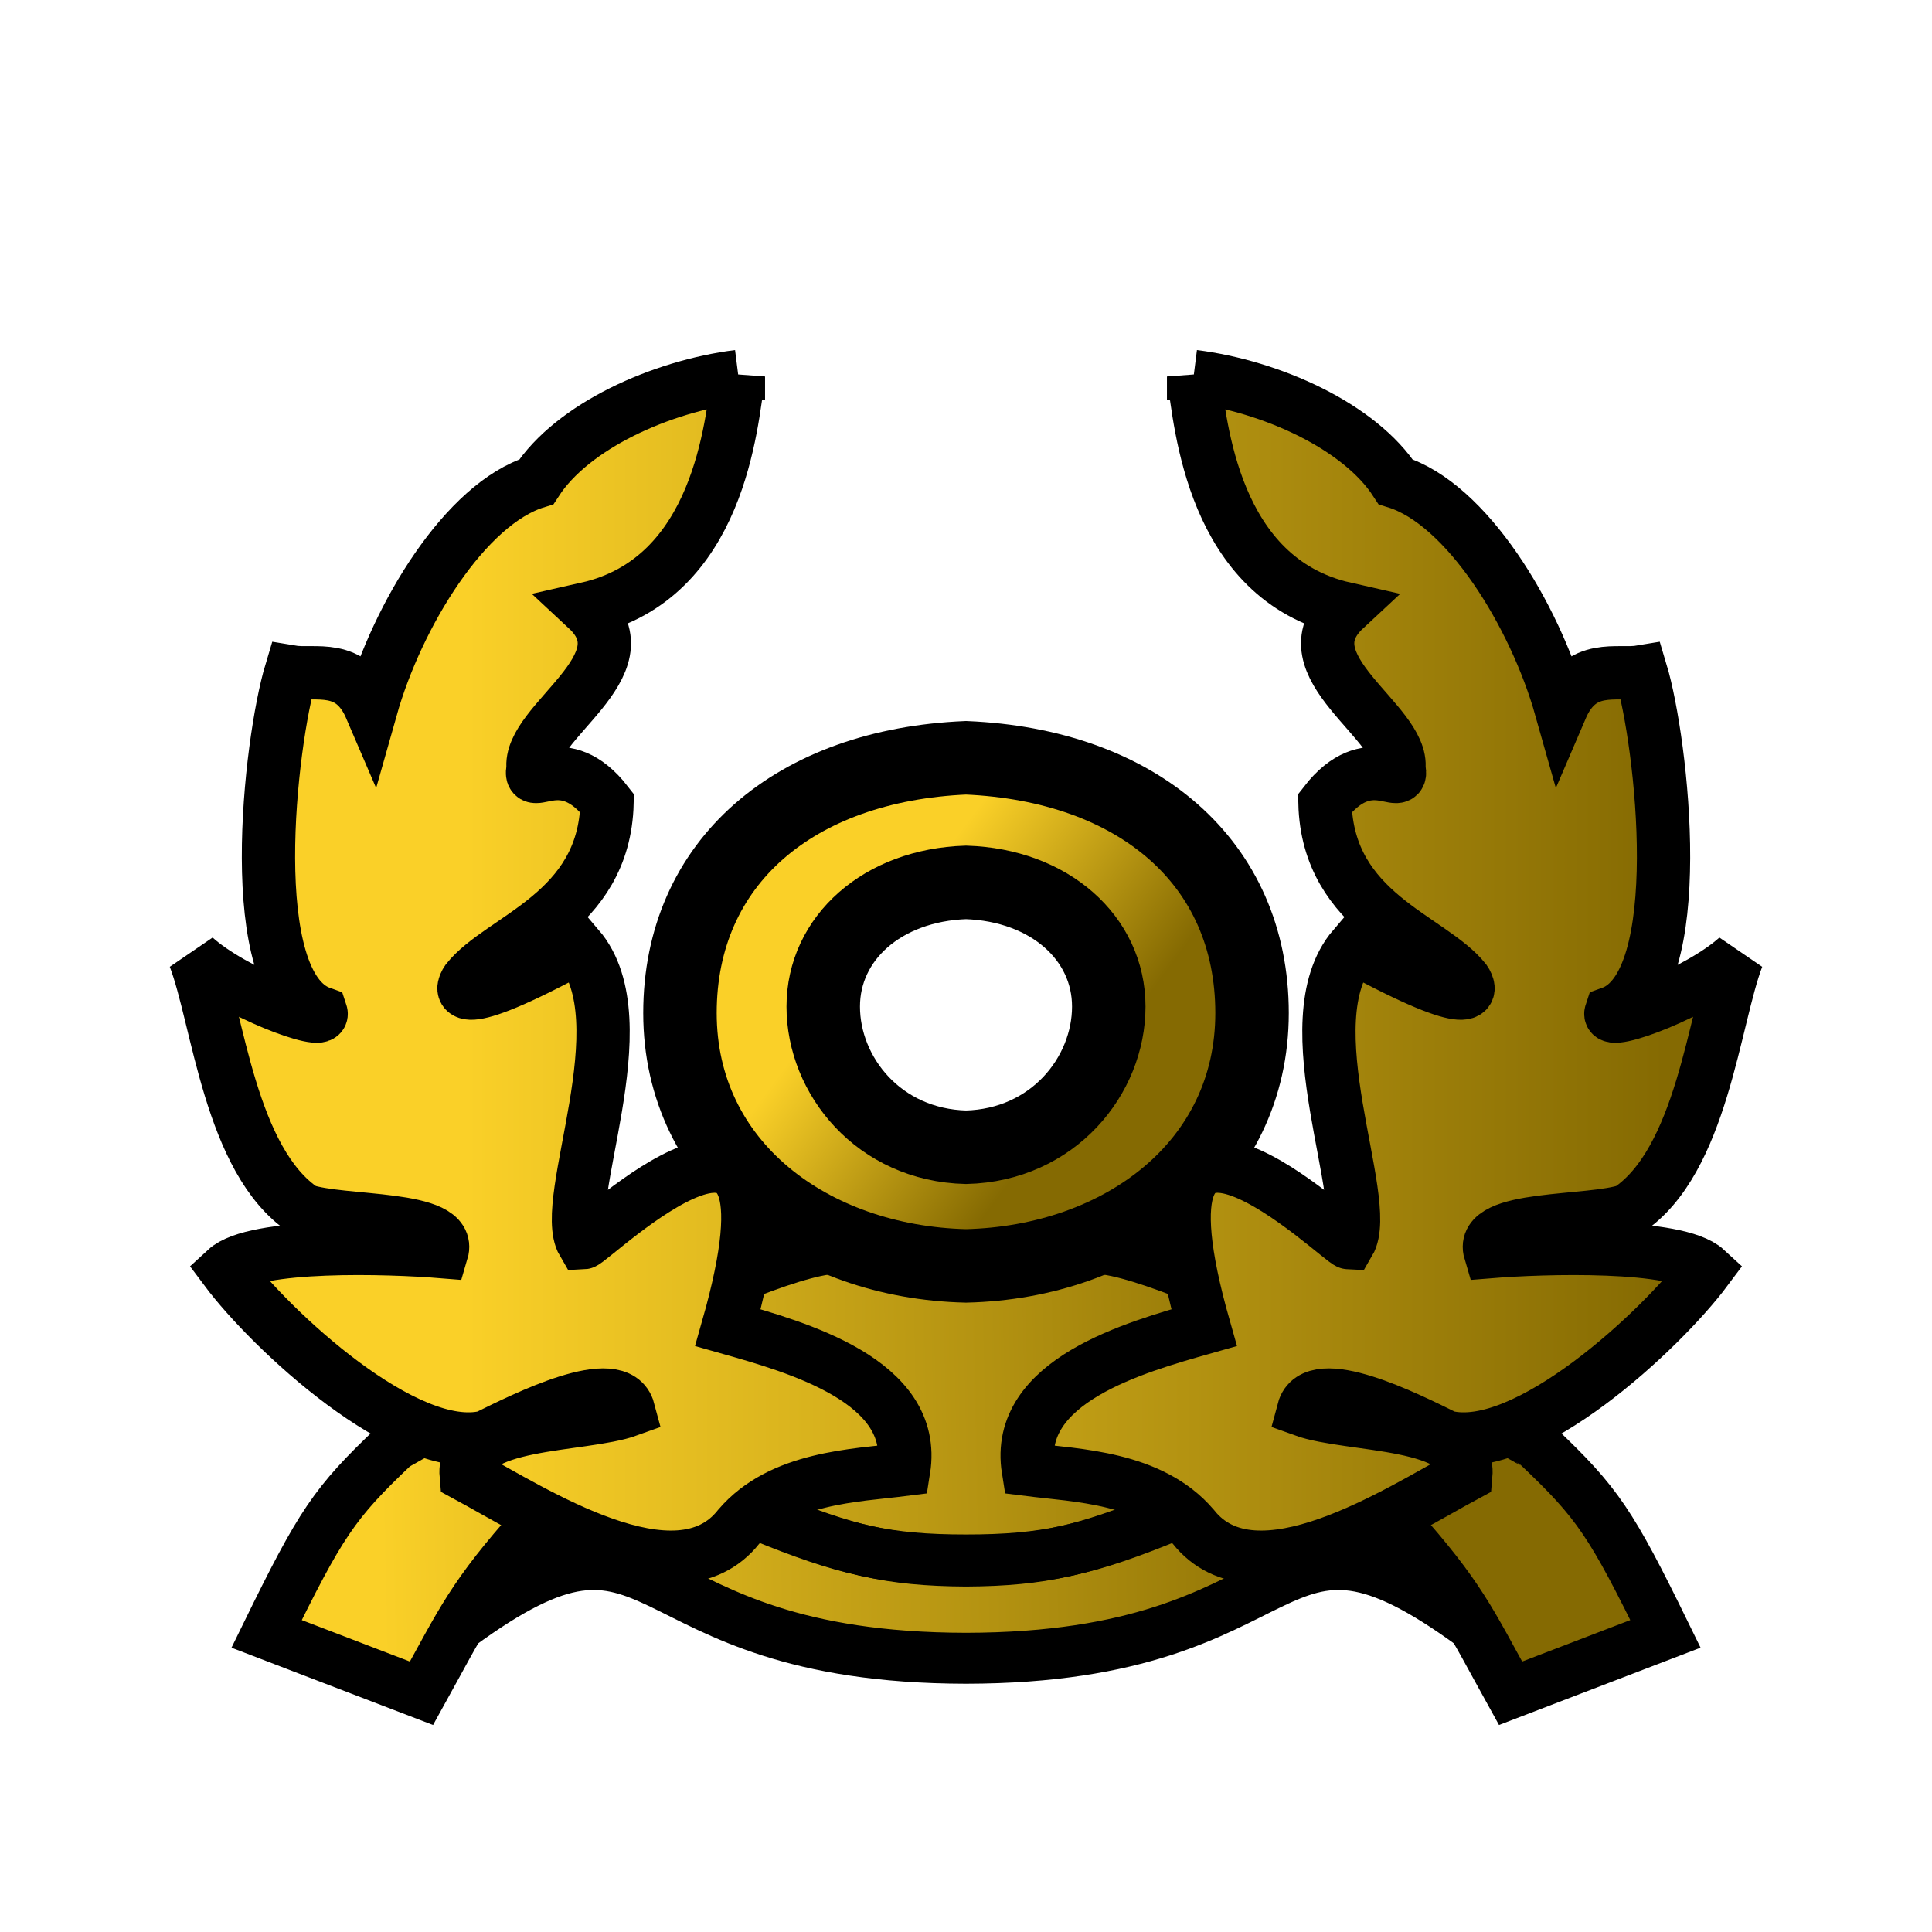
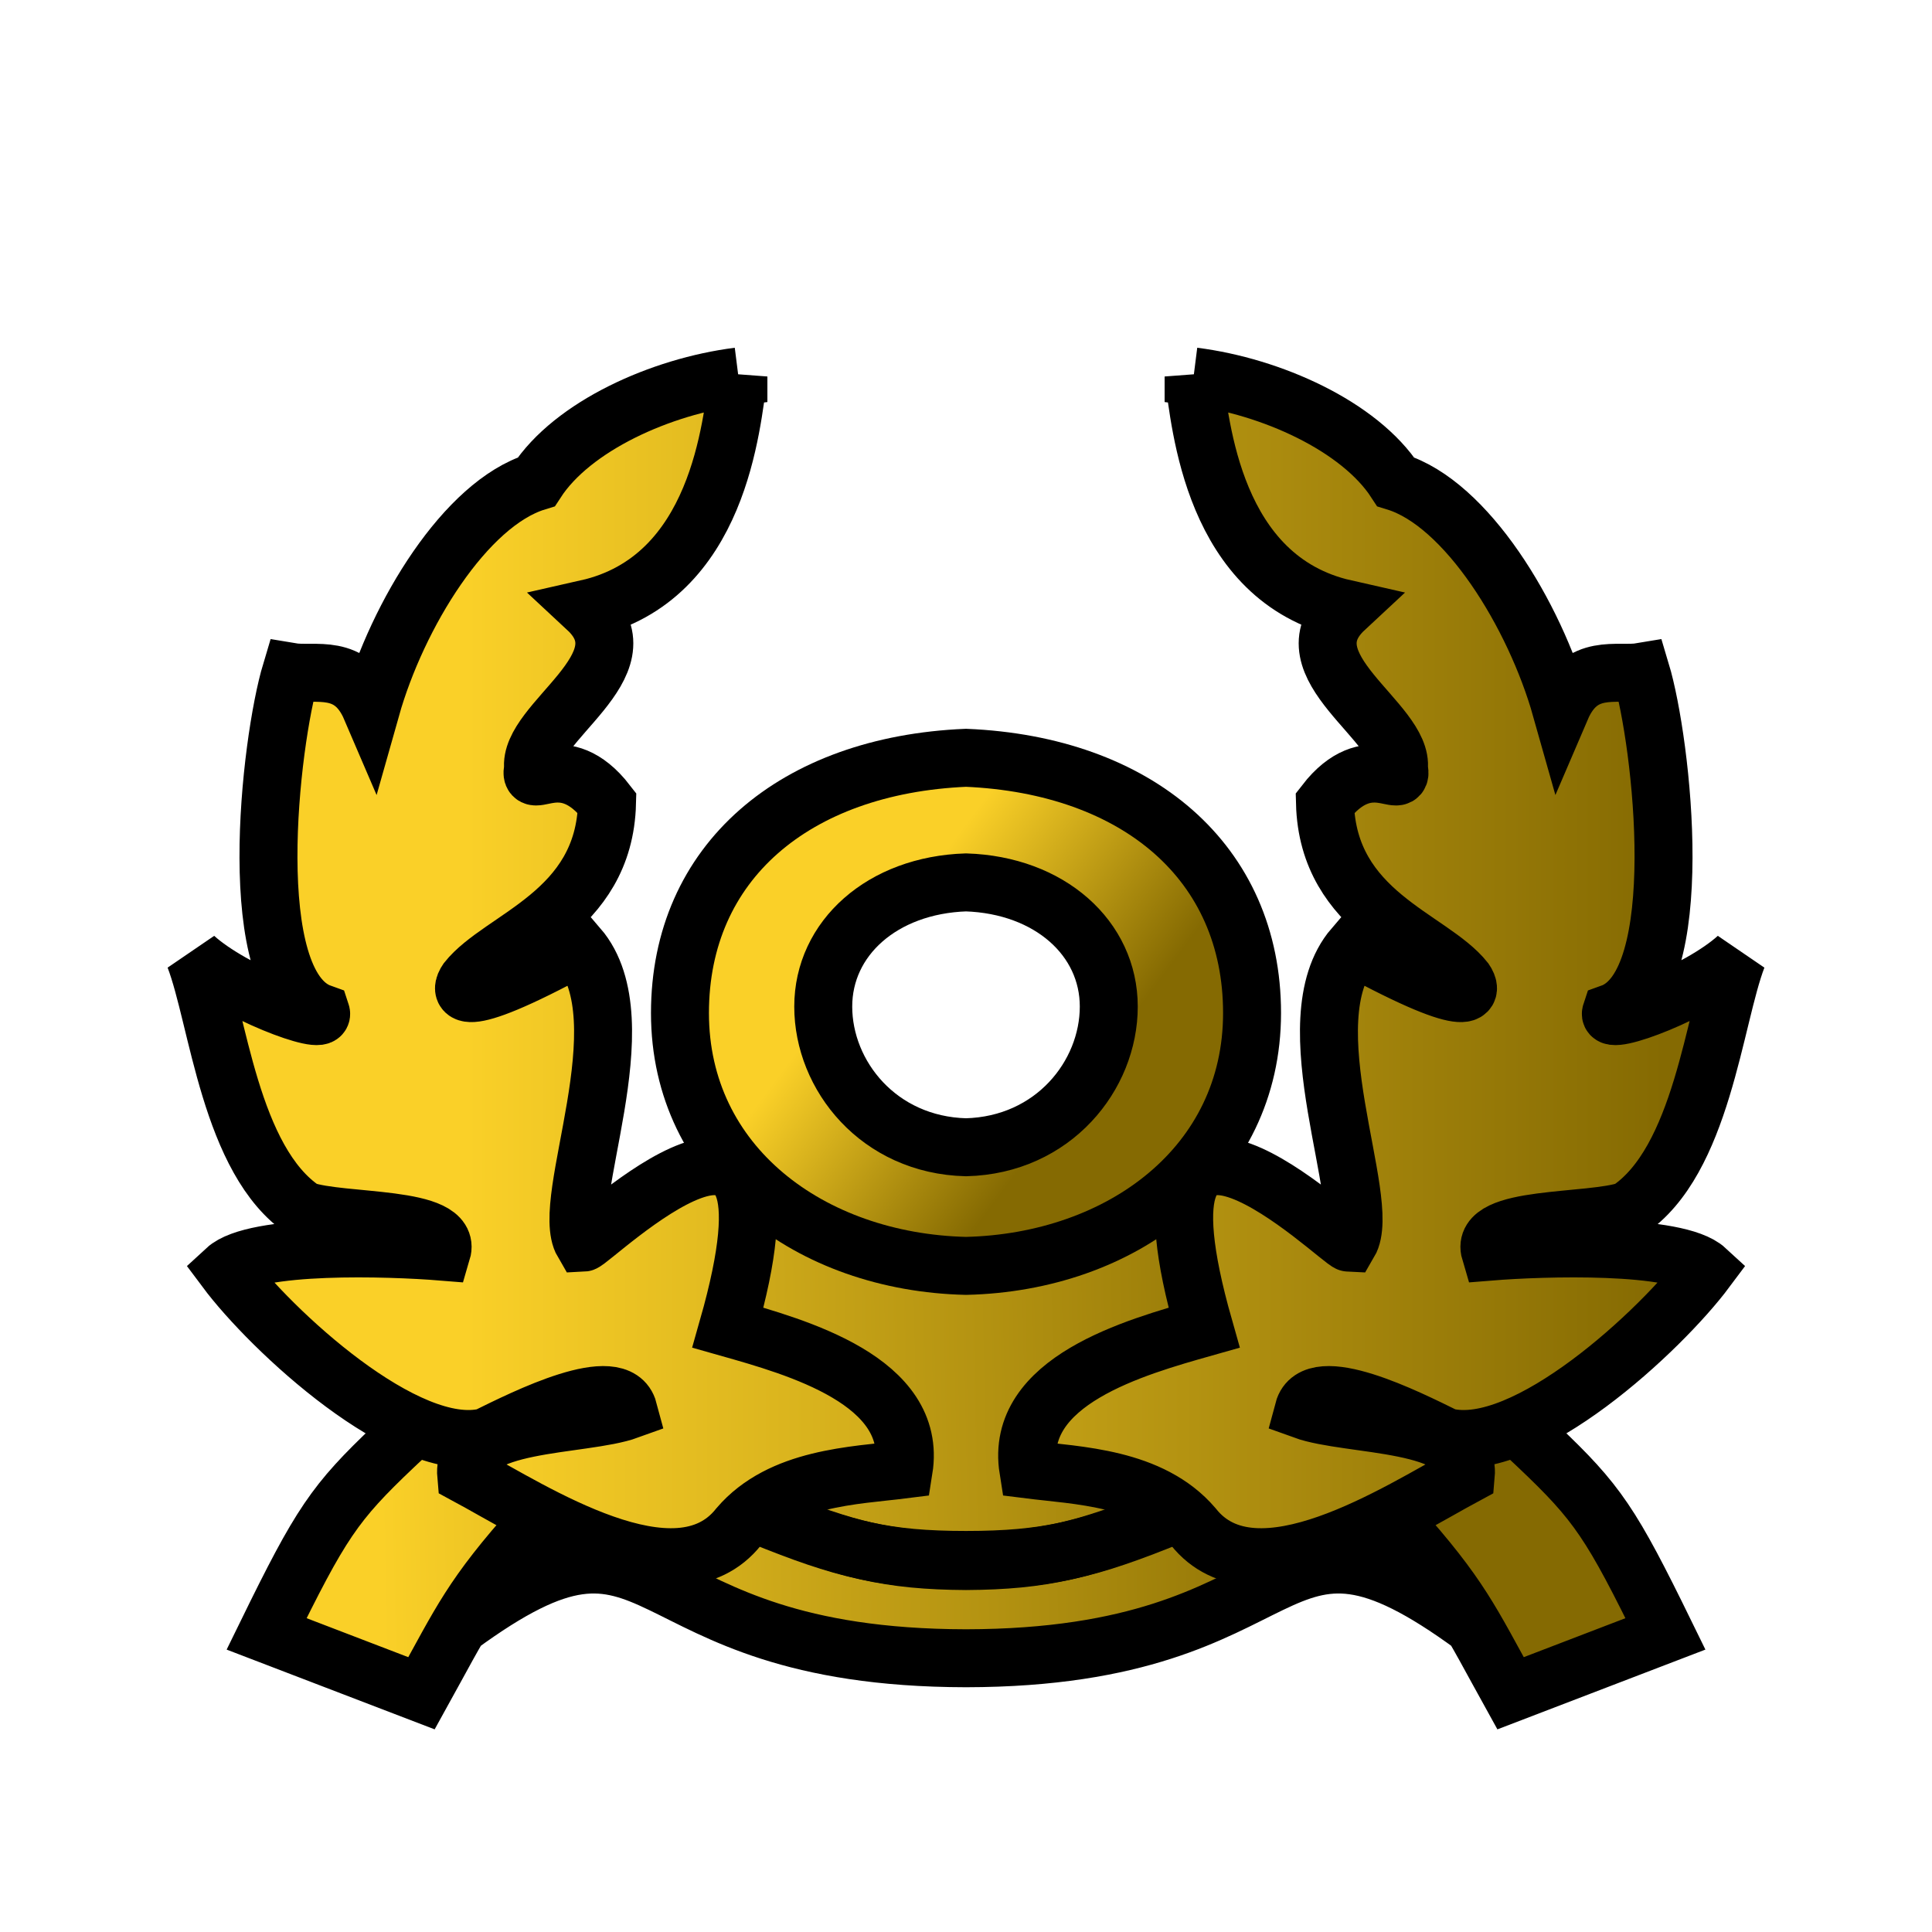
<svg xmlns="http://www.w3.org/2000/svg" xmlns:xlink="http://www.w3.org/1999/xlink" id="svg2" width="100mm" height="100mm" version="1.1" viewBox="0 0 377.95 377.95" xml:space="preserve">
  <defs id="defs2">
    <linearGradient id="linearGradient29">
      <stop id="stop29" stop-color="#fad028" offset="0" />
      <stop id="stop30" stop-color="#856a02" offset="1" />
    </linearGradient>
    <linearGradient id="linearGradient30" x1="58.974" x2="283.09" y1="298.68" y2="294.14" gradientUnits="userSpaceOnUse" xlink:href="#linearGradient29" />
    <linearGradient id="linearGradient27-6" x1="158.89" x2="189.8" y1="95.14" y2="118.12" gradientUnits="userSpaceOnUse" xlink:href="#linearGradient29" />
    <linearGradient id="linearGradient25-6" x1="114.69" x2="369.48" y1="82.454" y2="82.454" gradientTransform="translate(-40.524 91.453)" gradientUnits="userSpaceOnUse" xlink:href="#linearGradient29" />
  </defs>
-   <g id="g37" stroke="#000" stroke-width="11.339">
+   <g id="g37" stroke="#000">
    <g id="g8">
-       <path id="path27" transform="matrix(.87882 0 0 .87882 22.901 53.19)" d="m157.67 217.58c-22.498 3.297-95.088 42.965-96.009 43.838-13.297 12.61-16.31 17.105-28.373 41.76l34.482 13.223c9.022-16.291 11.061-21.536 25.291-37.466l-17.01 22.494c47.076-34.497 35.655 7.065 112.93 7.177 77.275-0.112 65.853-41.675 112.93-7.177l-17.01-22.494c14.23 15.93 16.269 21.175 25.291 37.466l34.482-13.223c-12.063-24.655-15.076-29.15-28.373-41.76-0.92-0.873-73.511-40.541-96.009-43.838" fill="url(#linearGradient30)" />
-       <path id="path30" transform="matrix(.87882 0 0 .87882 22.901 53.19)" d="m143.56 277.04c18.063 7.328 27.454 9.682 45.419 9.68 17.965 2e-3 27.356-2.352 45.418-9.68" fill-opacity="0" />
-       <path id="path25-2" transform="matrix(1.2676 0 0 1.2676 -49.573 90.383)" d="m188.19 45.646c-26.413 1.124-44.145 16.11-44.145 39.393 0 23.447 20.128 38.452 44.145 39.021 24.017-0.569 44.145-15.574 44.145-39.021 0-23.282-17.731-38.268-44.145-39.393zm0 19.229c12.932 0.423 22.033 8.623 22.033 19.162 0 10.651-8.56 21.376-22.033 21.715-13.473-0.339-22.033-11.064-22.033-21.715 0-10.539 9.101-18.739 22.033-19.162z" fill="url(#linearGradient27-6)" />
-       <path id="path30-7" transform="matrix(.87882 0 0 .87882 23.895 53.412)" d="m143.56 277.04c17.68 7.173 27.051 9.58 44.287 9.677 17.236-0.097 26.607-2.504 44.287-9.677" fill-opacity="0" />
-       <path id="path23-9" transform="matrix(.91955 0 0 .91955 23.099 39.783)" d="m131.97 36.834c-16.493 2.087-35.306 10.56-42.988 22.397-15.056 4.621-29.542 28.25-35.179 48.201-4.234-9.879-11.901-6.892-17.012-7.754-4.476 14.895-10.439 66.559 6.38 72.566 0.98 2.96-18.76-4.466-26.875-11.861 4.996 13.025 7.488 43.363 23.257 53.827 8.02 2.81 31.642 1.034 29.334 8.795-11.206-0.908-39.831-1.836-45.978 3.837 9.55 12.804 38.488 39.819 55.417 35.587 8.119-3.995 28.02-14.041 30.253-5.677-9.786 3.543-35.568 2.078-34.52 13.818 14.092 7.579 44.743 27.715 57.966 10.98 9.022-10.555 24.737-10.887 35.113-12.197 3.007-18.851-22.726-26.012-37.396-30.166 18.417-64.743-29.043-18.136-30.826-18.063-5.193-8.837 12.647-46.999-0.988-62.884-27.025 14.695-24.982 8.979-23.693 7.106 7.184-9.101 29.189-14.302 29.788-37.766-9.331-12.07-16.989-1.984-15.718-7.386-1.243-9.82 24.493-21.82 11.438-33.96 28.27-6.384 30.721-39.469 32.227-49.403zm96.838 0c16.493 2.087 35.306 10.56 42.988 22.397 15.056 4.621 29.542 28.25 35.179 48.201 4.234-9.879 11.901-6.892 17.012-7.754 4.476 14.895 10.439 66.559-6.38 72.566-0.98 2.96 18.76-4.466 26.875-11.861-4.996 13.025-7.488 43.363-23.257 53.827-8.02 2.81-31.642 1.034-29.334 8.795 11.206-0.908 39.831-1.836 45.978 3.837-9.55 12.804-38.488 39.819-55.417 35.587-8.119-3.995-28.02-14.041-30.253-5.677 9.786 3.543 35.568 2.078 34.52 13.818-14.092 7.579-44.743 27.715-57.966 10.98-9.022-10.555-24.737-10.887-35.113-12.197-3.007-18.851 22.726-26.012 37.396-30.166-18.417-64.743 29.043-18.136 30.826-18.063 5.193-8.837-12.647-46.999 0.988-62.884 27.025 14.695 24.982 8.979 23.693 7.106-7.184-9.101-29.189-14.302-29.788-37.766 9.331-12.07 16.989-1.984 15.718-7.386 1.243-9.82-24.493-21.82-11.438-33.96-28.27-6.384-30.721-39.469-32.227-49.403z" fill="url(#linearGradient25-6)" />
+       <path id="path27" transform="matrix(.87882 0 0 .87882 22.901 53.19)" d="m145.03 200.05c-22.498 3.297-82.45 60.495-83.37 61.368-13.297 12.61-16.31 17.105-28.373 41.76l34.482 13.223c9.022-16.291 11.061-21.536 25.291-37.466l-17.01 22.494c47.076-34.497 35.655 7.065 112.93 7.177 77.275-0.112 65.853-41.675 112.93-7.177l-17.01-22.494c14.23 15.93 16.269 21.175 25.291 37.466l34.482-13.223c-12.063-24.655-15.076-29.15-28.373-41.76-0.92-0.873-60.872-58.071-83.37-61.368" fill="url(#linearGradient30)" stroke-width="12.902" />
+       <path id="path30" transform="matrix(.87882 0 0 .87882 22.901 53.19)" d="m143.56 277.04c18.063 7.328 27.454 9.682 45.419 9.68 17.965 2e-3 27.356-2.352 45.418-9.68" fill-opacity="0" stroke-width="12.902" />
+       <path id="path25-2" transform="matrix(1.2676 0 0 1.2676 -49.573 90.383)" d="m188.19 45.646c-26.413 1.124-44.145 16.11-44.145 39.393 0 23.447 20.128 38.452 44.145 39.021 24.017-0.569 44.145-15.574 44.145-39.021 0-23.282-17.731-38.268-44.145-39.393zm0 19.229c12.932 0.423 22.033 8.623 22.033 19.162 0 10.651-8.56 21.376-22.033 21.715-13.473-0.339-22.033-11.064-22.033-21.715 0-10.539 9.101-18.739 22.033-19.162z" fill="url(#linearGradient27-6)" stroke-width="8.945" />
+       <path id="path30-7" transform="matrix(.87882 0 0 .87882 23.895 53.412)" d="m143.56 277.04c17.68 7.173 27.051 9.58 44.287 9.677 17.236-0.097 26.607-2.504 44.287-9.677" fill-opacity="0" stroke-width="12.902" />
+       <path id="path23-9" transform="matrix(.91955 0 0 .91955 23.099 39.783)" d="m131.97 36.834c-16.493 2.087-35.306 10.56-42.988 22.397-15.056 4.621-29.542 28.25-35.179 48.201-4.234-9.879-11.901-6.892-17.012-7.754-4.476 14.895-10.439 66.559 6.38 72.566 0.98 2.96-18.76-4.466-26.875-11.861 4.996 13.025 7.488 43.363 23.257 53.827 8.02 2.81 31.642 1.034 29.334 8.795-11.206-0.908-39.831-1.836-45.978 3.837 9.55 12.804 38.488 39.819 55.417 35.587 8.119-3.995 28.02-14.041 30.253-5.677-9.786 3.543-35.568 2.078-34.52 13.818 14.092 7.579 44.743 27.715 57.966 10.98 9.022-10.555 24.737-10.887 35.113-12.197 3.007-18.851-22.726-26.012-37.396-30.166 18.417-64.743-29.043-18.136-30.826-18.063-5.193-8.837 12.647-46.999-0.988-62.884-27.025 14.695-24.982 8.979-23.693 7.106 7.184-9.101 29.189-14.302 29.788-37.766-9.331-12.07-16.989-1.984-15.718-7.386-1.243-9.82 24.493-21.82 11.438-33.96 28.27-6.384 30.721-39.469 32.227-49.403zm96.838 0c16.493 2.087 35.306 10.56 42.988 22.397 15.056 4.621 29.542 28.25 35.179 48.201 4.234-9.879 11.901-6.892 17.012-7.754 4.476 14.895 10.439 66.559-6.38 72.566-0.98 2.96 18.76-4.466 26.875-11.861-4.996 13.025-7.488 43.363-23.257 53.827-8.02 2.81-31.642 1.034-29.334 8.795 11.206-0.908 39.831-1.836 45.978 3.837-9.55 12.804-38.488 39.819-55.417 35.587-8.119-3.995-28.02-14.041-30.253-5.677 9.786 3.543 35.568 2.078 34.52 13.818-14.092 7.579-44.743 27.715-57.966 10.98-9.022-10.555-24.737-10.887-35.113-12.197-3.007-18.851 22.726-26.012 37.396-30.166-18.417-64.743 29.043-18.136 30.826-18.063 5.193-8.837-12.647-46.999 0.988-62.884 27.025 14.695 24.982 8.979 23.693 7.106-7.184-9.101-29.189-14.302-29.788-37.766 9.331-12.07 16.989-1.984 15.718-7.386 1.243-9.82-24.493-21.82-11.438-33.96-28.27-6.384-30.721-39.469-32.227-49.403z" fill="url(#linearGradient25-6)" stroke-width="12.331" />
    </g>
-     <g id="g8-6" transform="translate(239.78 237.38)" />
+     <g id="g8-6" transform="translate(239.78 237.38)" stroke-width="11.339" />
  </g>
</svg>
